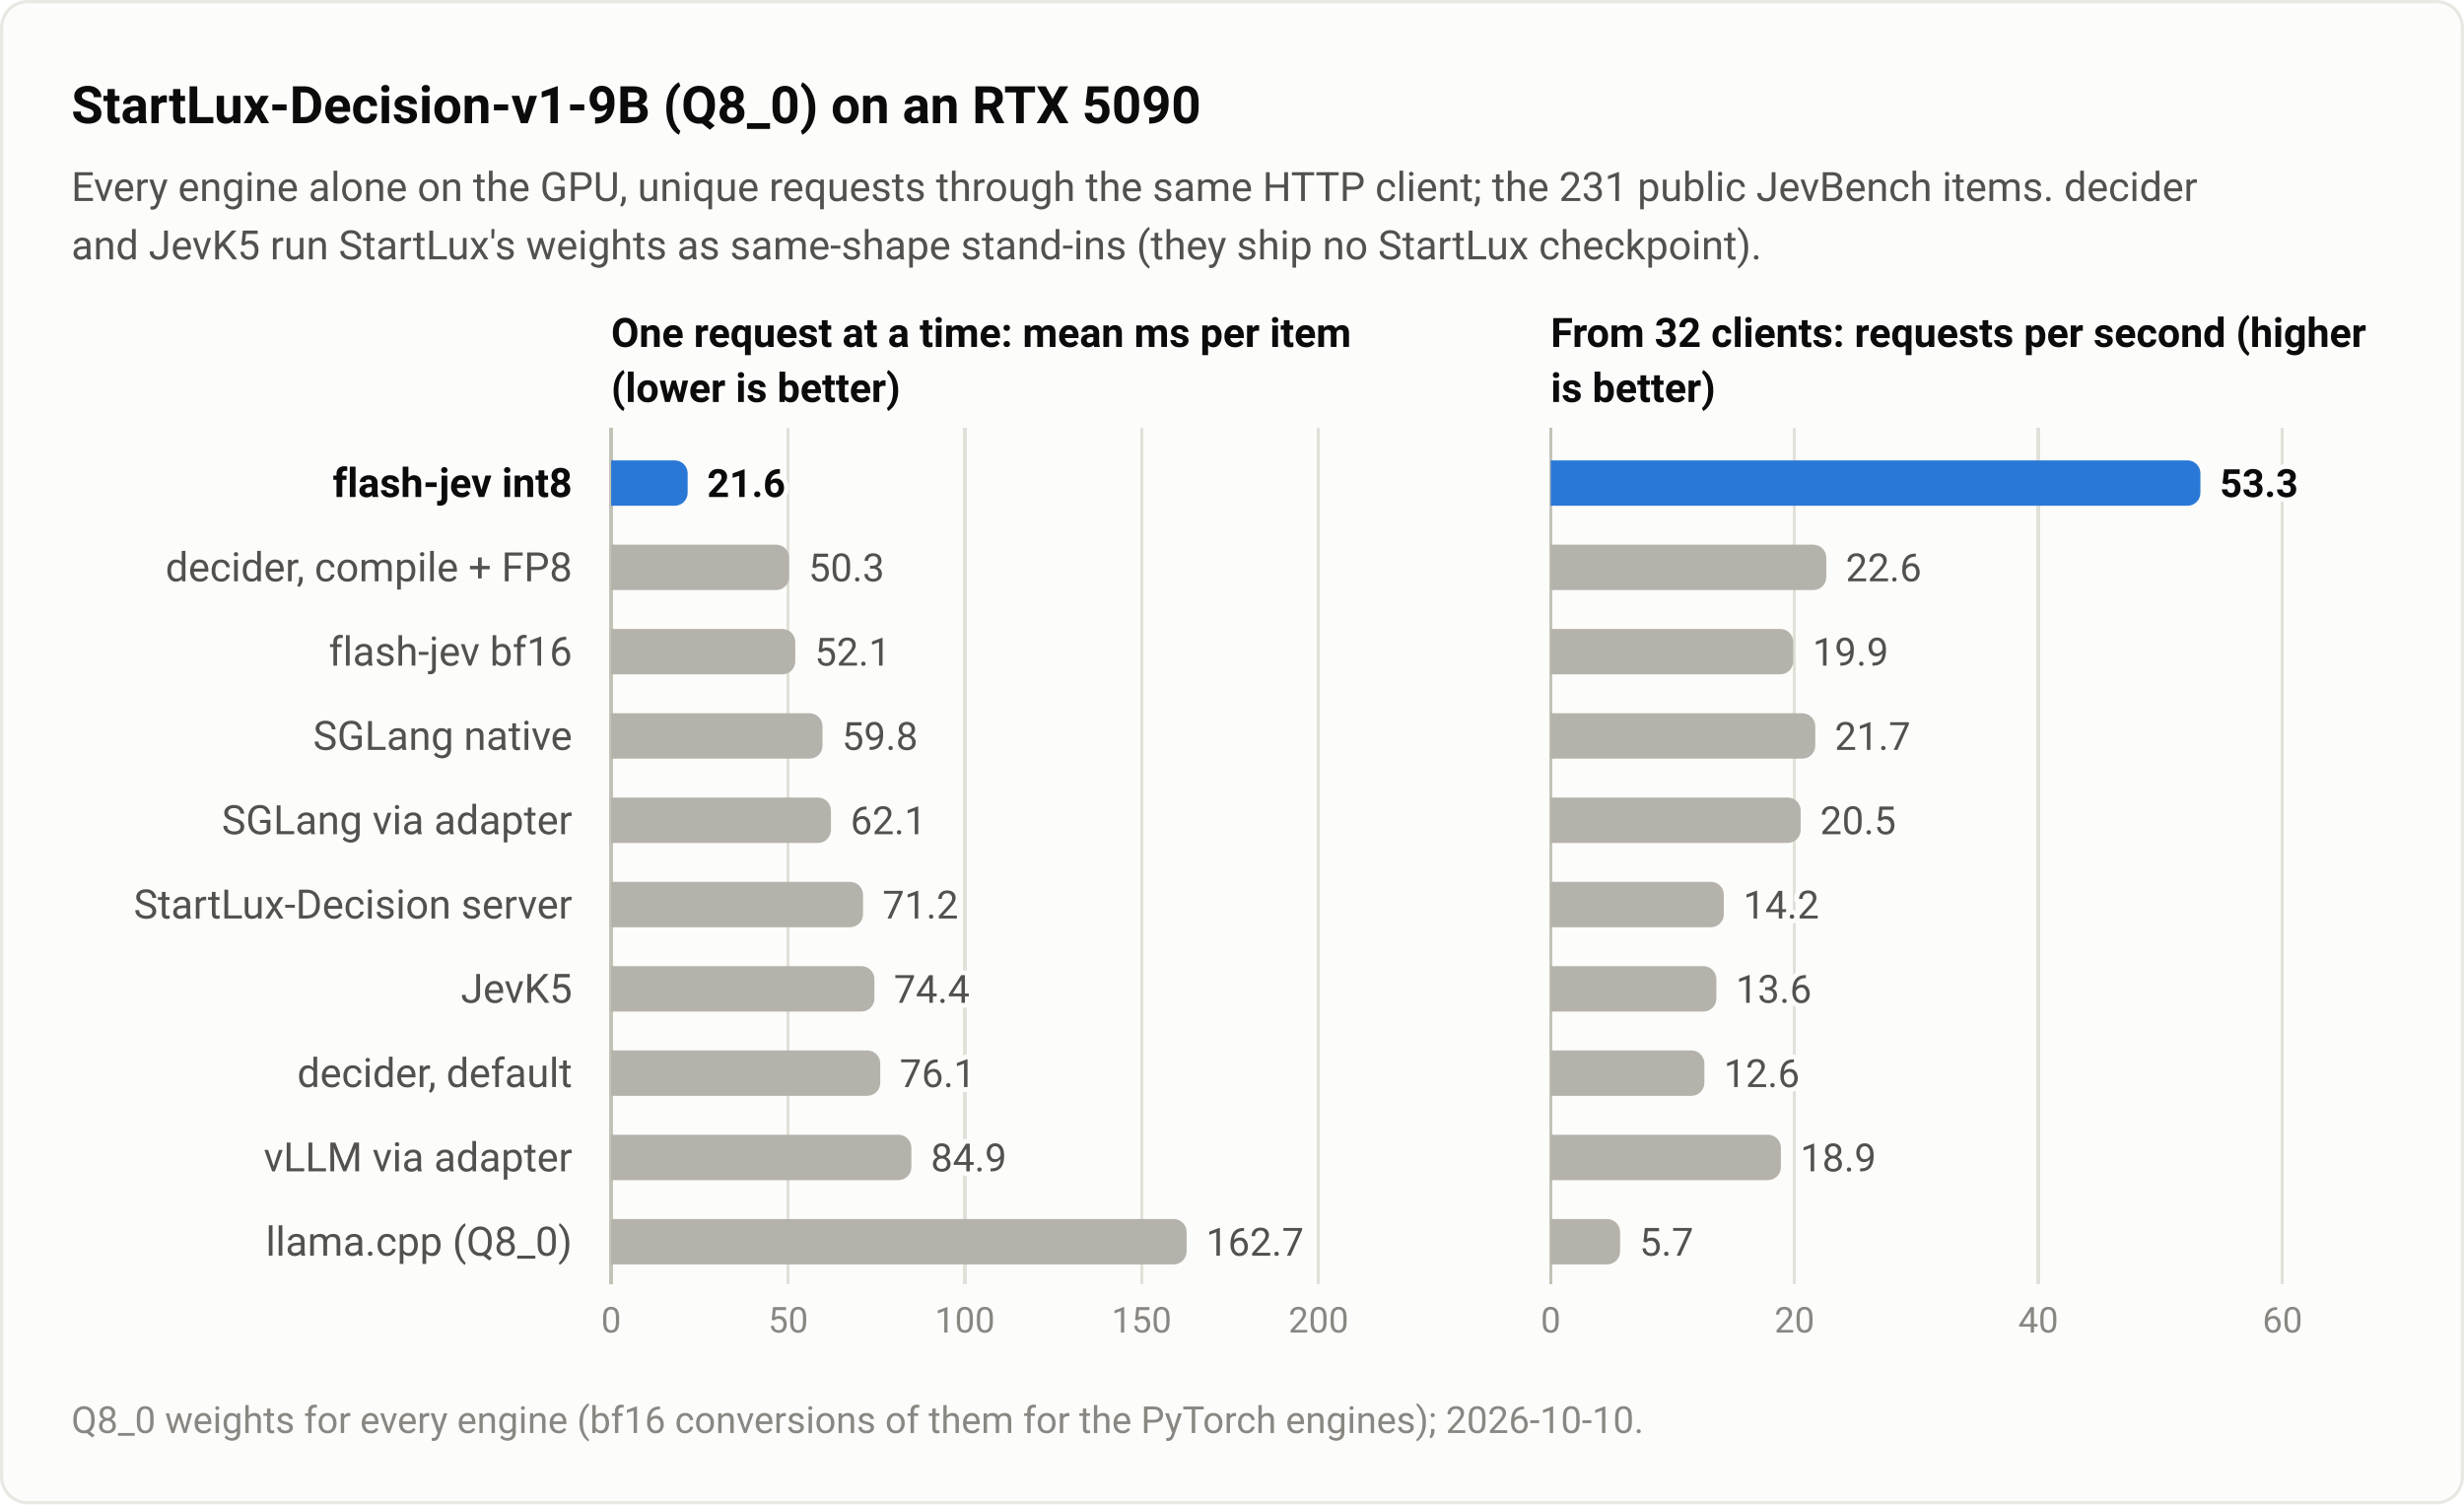
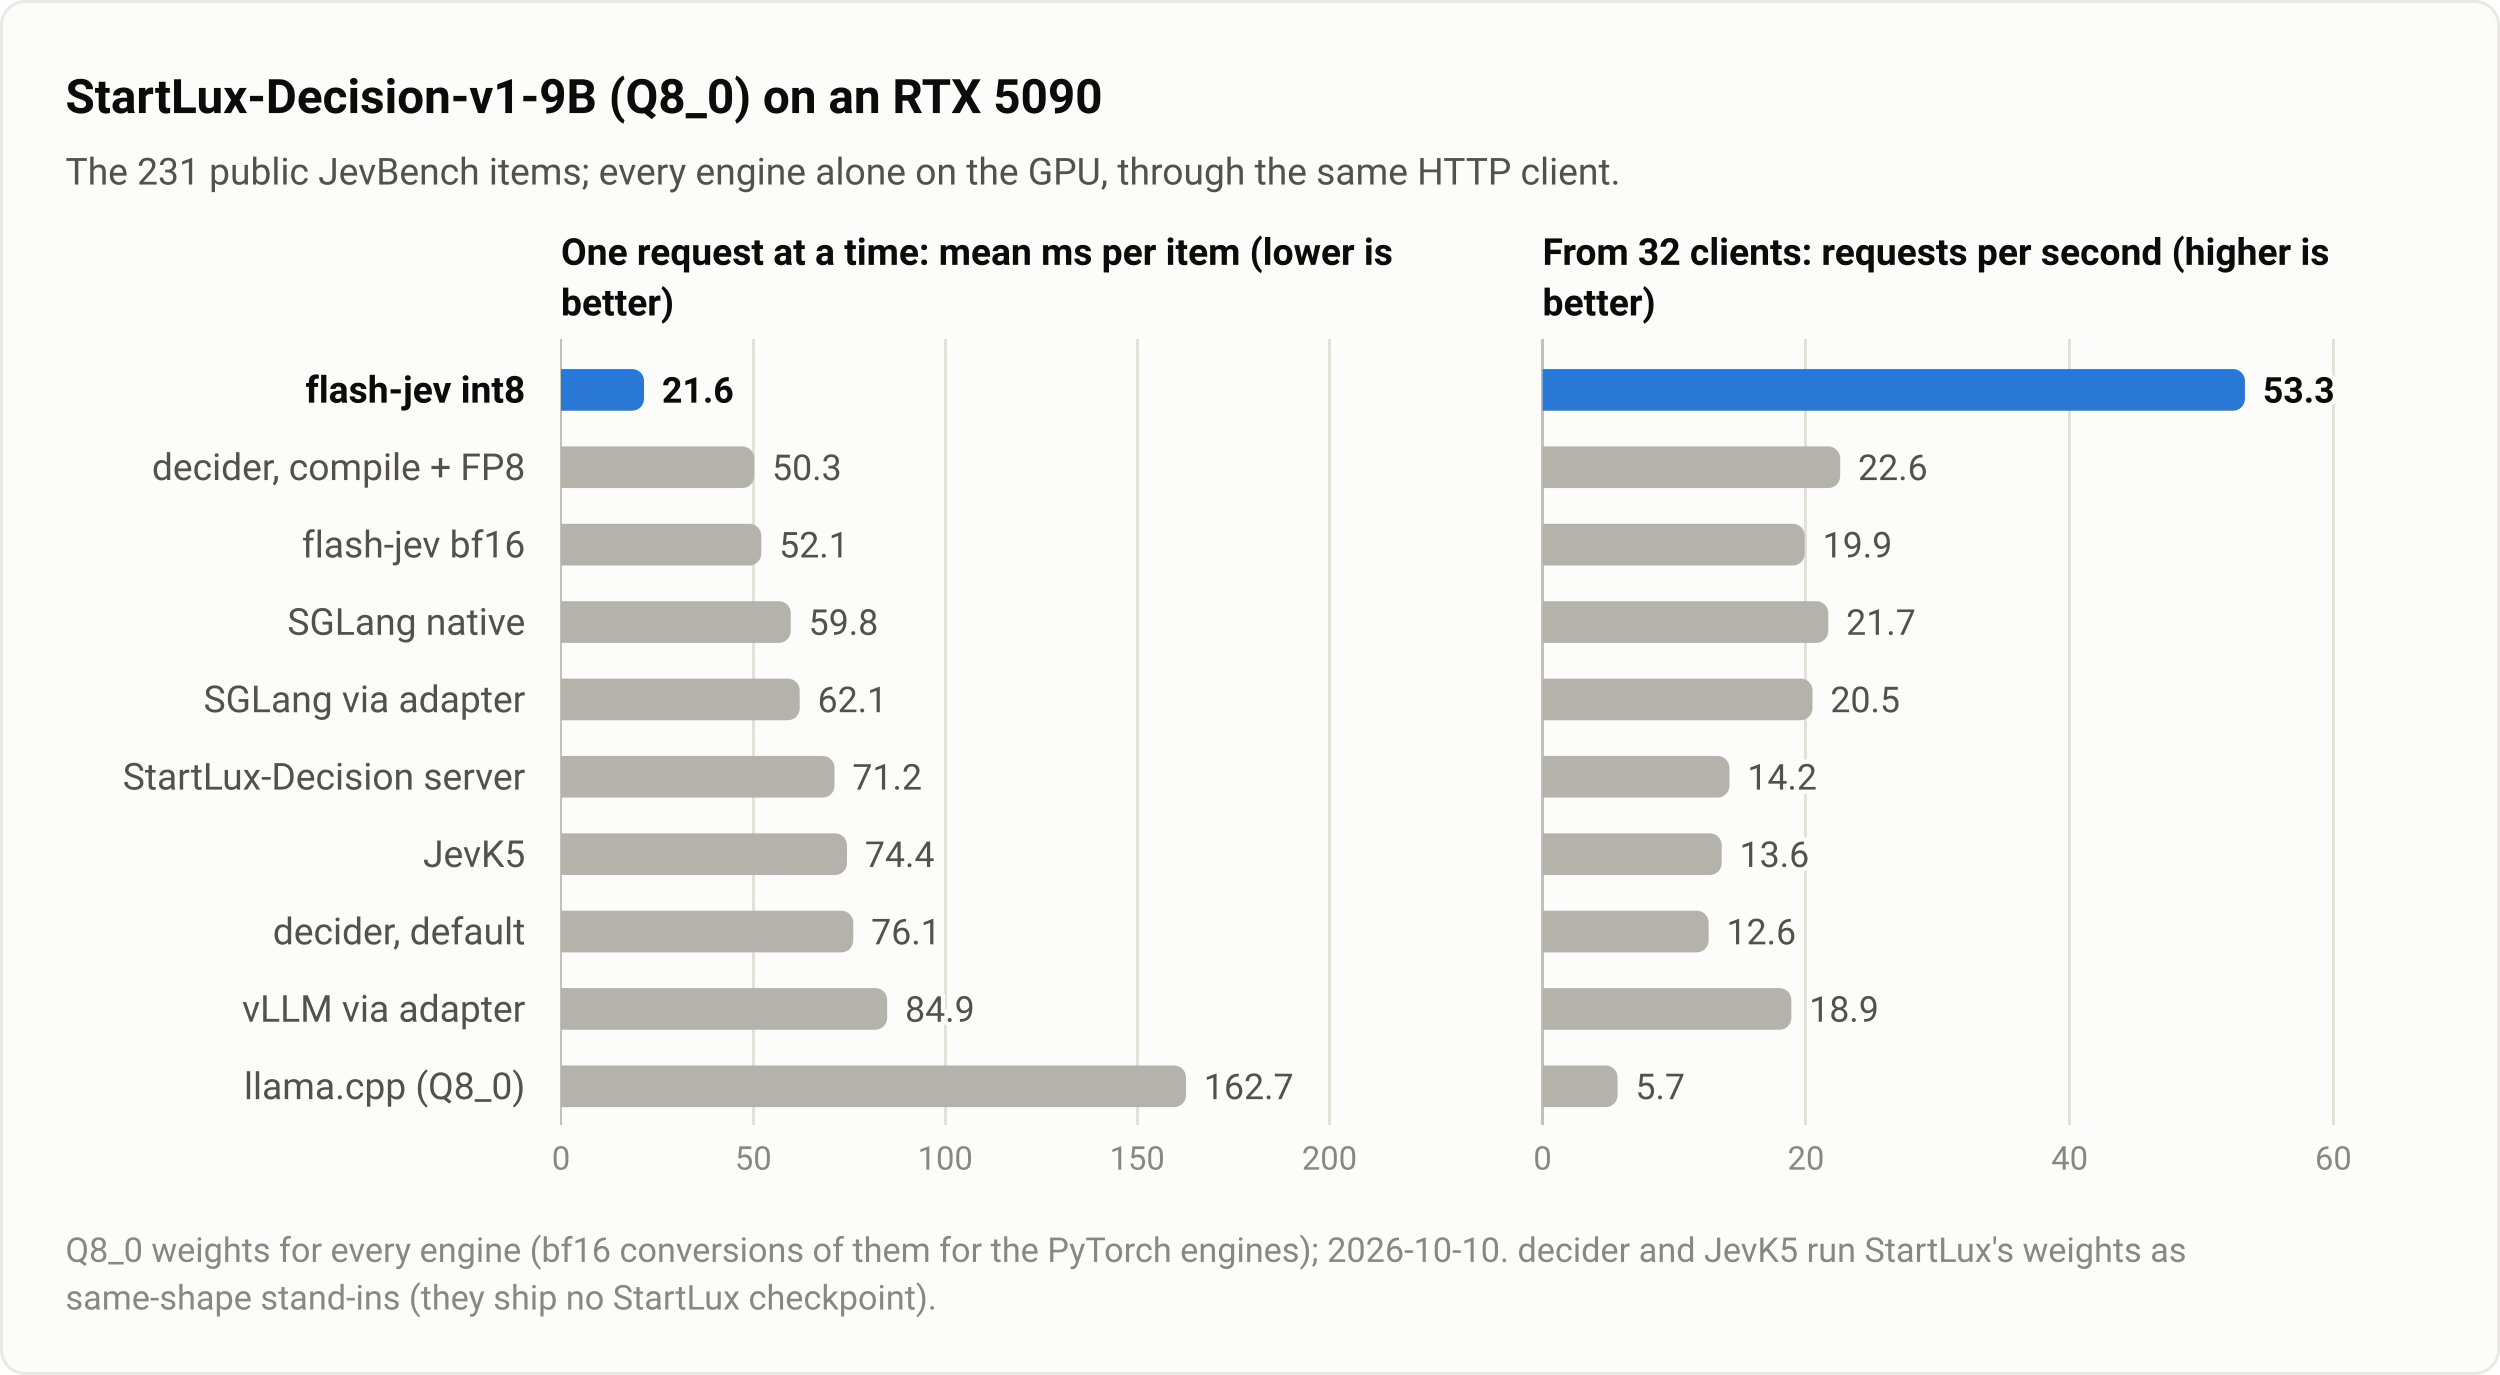
- <svg xmlns="http://www.w3.org/2000/svg" width="760" height="464" viewBox="0 0 760 464" role="img" aria-labelledby="title desc" font-family="system-ui, -apple-system, 'Segoe UI', Roboto, 'Helvetica Neue', Arial, sans-serif">
-   <rect x="0.5" y="0.5" width="759" height="463" rx="8" fill="#fcfcfb" stroke="#e9e8e2" />
+ <svg xmlns="http://www.w3.org/2000/svg" width="840" height="462" viewBox="0 0 840 462" role="img" aria-labelledby="title desc" font-family="system-ui, -apple-system, 'Segoe UI', Roboto, 'Helvetica Neue', Arial, sans-serif">
+   <rect x="0.5" y="0.5" width="839" height="461" rx="8" fill="#fcfcfb" stroke="#e9e8e2" />
  <text x="22.0" y="38.0" font-size="16" fill="#0b0b0b" text-anchor="start" font-weight="600">StartLux-Decision-v1-9B (Q8_0) on an RTX 5090</text>
-   <text x="22.0" y="62.0" font-size="12.5" fill="#52514e" text-anchor="start" font-weight="400">Every engine alone on the GPU, unique requests through the same HTTP client; the 231 public JevBench items. decider</text>
-   <text x="22.0" y="80.0" font-size="12.5" fill="#52514e" text-anchor="start" font-weight="400">and JevK5 run StartLux's weights as same-shape stand-ins (they ship no StartLux checkpoint).</text>
-   <text x="188.5" y="107.0" font-size="12.5" fill="#0b0b0b" text-anchor="start" font-weight="600">One request at a time: mean ms per item</text>
-   <text x="188.5" y="124.0" font-size="12.5" fill="#0b0b0b" text-anchor="start" font-weight="600">(lower is better)</text>
-   <text x="188.5" y="411.0" font-size="11" fill="#898781" text-anchor="middle" font-weight="400" style="font-variant-numeric: tabular-nums">0</text>
-   <line x1="243.1" y1="132.0" x2="243.1" y2="396.0" stroke="#e1e0d9" stroke-width="1" shape-rendering="crispEdges" />
-   <text x="243.1" y="411.0" font-size="11" fill="#898781" text-anchor="middle" font-weight="400" style="font-variant-numeric: tabular-nums">50</text>
-   <line x1="297.6" y1="132.0" x2="297.6" y2="396.0" stroke="#e1e0d9" stroke-width="1" shape-rendering="crispEdges" />
-   <text x="297.6" y="411.0" font-size="11" fill="#898781" text-anchor="middle" font-weight="400" style="font-variant-numeric: tabular-nums">100</text>
-   <line x1="352.1" y1="132.0" x2="352.1" y2="396.0" stroke="#e1e0d9" stroke-width="1" shape-rendering="crispEdges" />
-   <text x="352.1" y="411.0" font-size="11" fill="#898781" text-anchor="middle" font-weight="400" style="font-variant-numeric: tabular-nums">150</text>
-   <line x1="406.7" y1="132.0" x2="406.7" y2="396.0" stroke="#e1e0d9" stroke-width="1" shape-rendering="crispEdges" />
-   <text x="406.7" y="411.0" font-size="11" fill="#898781" text-anchor="middle" font-weight="400" style="font-variant-numeric: tabular-nums">200</text>
-   <line x1="188.5" y1="132.0" x2="188.5" y2="396.0" stroke="#c3c2b7" stroke-width="1" shape-rendering="crispEdges" />
-   <path d="M188.5,142.0 H208.1 A4.0,4.0 0 0 1 212.1,146.0 V152.0 A4.0,4.0 0 0 1 208.1,156.0 H188.5 Z" fill="#2a78d6" />
-   <text x="218.1" y="153.3" font-size="12" fill="#0b0b0b" text-anchor="start" font-weight="600" style="font-variant-numeric: tabular-nums" stroke="#fcfcfb" stroke-width="3" stroke-linejoin="round" paint-order="stroke">21.6</text>
-   <path d="M188.5,168.0 H239.4 A4.0,4.0 0 0 1 243.4,172.0 V178.0 A4.0,4.0 0 0 1 239.4,182.0 H188.5 Z" fill="#b4b2aa" />
-   <text x="249.4" y="179.3" font-size="12" fill="#52514e" text-anchor="start" font-weight="400" style="font-variant-numeric: tabular-nums" stroke="#fcfcfb" stroke-width="3" stroke-linejoin="round" paint-order="stroke">50.3</text>
-   <path d="M188.5,194.0 H241.3 A4.0,4.0 0 0 1 245.3,198.0 V204.0 A4.0,4.0 0 0 1 241.3,208.0 H188.5 Z" fill="#b4b2aa" />
-   <text x="251.3" y="205.3" font-size="12" fill="#52514e" text-anchor="start" font-weight="400" style="font-variant-numeric: tabular-nums" stroke="#fcfcfb" stroke-width="3" stroke-linejoin="round" paint-order="stroke">52.1</text>
-   <path d="M188.5,220.0 H249.7 A4.0,4.0 0 0 1 253.7,224.0 V230.0 A4.0,4.0 0 0 1 249.7,234.0 H188.5 Z" fill="#b4b2aa" />
-   <text x="259.7" y="231.3" font-size="12" fill="#52514e" text-anchor="start" font-weight="400" style="font-variant-numeric: tabular-nums" stroke="#fcfcfb" stroke-width="3" stroke-linejoin="round" paint-order="stroke">59.8</text>
-   <path d="M188.5,246.0 H252.3 A4.0,4.0 0 0 1 256.3,250.0 V256.0 A4.0,4.0 0 0 1 252.3,260.0 H188.5 Z" fill="#b4b2aa" />
-   <text x="262.3" y="257.3" font-size="12" fill="#52514e" text-anchor="start" font-weight="400" style="font-variant-numeric: tabular-nums" stroke="#fcfcfb" stroke-width="3" stroke-linejoin="round" paint-order="stroke">62.1</text>
-   <path d="M188.5,272.0 H262.2 A4.0,4.0 0 0 1 266.2,276.0 V282.0 A4.0,4.0 0 0 1 262.2,286.0 H188.5 Z" fill="#b4b2aa" />
-   <text x="272.2" y="283.3" font-size="12" fill="#52514e" text-anchor="start" font-weight="400" style="font-variant-numeric: tabular-nums" stroke="#fcfcfb" stroke-width="3" stroke-linejoin="round" paint-order="stroke">71.2</text>
-   <path d="M188.5,298.0 H265.7 A4.0,4.0 0 0 1 269.7,302.0 V308.0 A4.0,4.0 0 0 1 265.7,312.0 H188.5 Z" fill="#b4b2aa" />
-   <text x="275.7" y="309.3" font-size="12" fill="#52514e" text-anchor="start" font-weight="400" style="font-variant-numeric: tabular-nums" stroke="#fcfcfb" stroke-width="3" stroke-linejoin="round" paint-order="stroke">74.4</text>
-   <path d="M188.5,324.0 H267.5 A4.0,4.0 0 0 1 271.5,328.0 V334.0 A4.0,4.0 0 0 1 267.5,338.0 H188.5 Z" fill="#b4b2aa" />
-   <text x="277.5" y="335.3" font-size="12" fill="#52514e" text-anchor="start" font-weight="400" style="font-variant-numeric: tabular-nums" stroke="#fcfcfb" stroke-width="3" stroke-linejoin="round" paint-order="stroke">76.1</text>
-   <path d="M188.5,350.0 H277.1 A4.0,4.0 0 0 1 281.1,354.0 V360.0 A4.0,4.0 0 0 1 277.1,364.0 H188.5 Z" fill="#b4b2aa" />
-   <text x="287.1" y="361.3" font-size="12" fill="#52514e" text-anchor="start" font-weight="400" style="font-variant-numeric: tabular-nums" stroke="#fcfcfb" stroke-width="3" stroke-linejoin="round" paint-order="stroke">84.9</text>
-   <path d="M188.5,376.0 H362.0 A4.0,4.0 0 0 1 366.0,380.0 V386.0 A4.0,4.0 0 0 1 362.0,390.0 H188.5 Z" fill="#b4b2aa" />
-   <text x="372.0" y="387.3" font-size="12" fill="#52514e" text-anchor="start" font-weight="400" style="font-variant-numeric: tabular-nums" stroke="#fcfcfb" stroke-width="3" stroke-linejoin="round" paint-order="stroke">162.7</text>
-   <text x="478.3" y="107.0" font-size="12.5" fill="#0b0b0b" text-anchor="start" font-weight="600">From 32 clients: requests per second (higher</text>
-   <text x="478.3" y="124.0" font-size="12.5" fill="#0b0b0b" text-anchor="start" font-weight="600">is better)</text>
-   <text x="478.3" y="411.0" font-size="11" fill="#898781" text-anchor="middle" font-weight="400" style="font-variant-numeric: tabular-nums">0</text>
-   <line x1="553.5" y1="132.0" x2="553.5" y2="396.0" stroke="#e1e0d9" stroke-width="1" shape-rendering="crispEdges" />
-   <text x="553.5" y="411.0" font-size="11" fill="#898781" text-anchor="middle" font-weight="400" style="font-variant-numeric: tabular-nums">20</text>
-   <line x1="628.7" y1="132.0" x2="628.7" y2="396.0" stroke="#e1e0d9" stroke-width="1" shape-rendering="crispEdges" />
-   <text x="628.7" y="411.0" font-size="11" fill="#898781" text-anchor="middle" font-weight="400" style="font-variant-numeric: tabular-nums">40</text>
-   <line x1="704.0" y1="132.0" x2="704.0" y2="396.0" stroke="#e1e0d9" stroke-width="1" shape-rendering="crispEdges" />
-   <text x="704.0" y="411.0" font-size="11" fill="#898781" text-anchor="middle" font-weight="400" style="font-variant-numeric: tabular-nums">60</text>
-   <line x1="478.3" y1="132.0" x2="478.3" y2="396.0" stroke="#c3c2b7" stroke-width="1" shape-rendering="crispEdges" />
-   <path d="M478.3,142.0 H674.7 A4.0,4.0 0 0 1 678.7,146.0 V152.0 A4.0,4.0 0 0 1 674.7,156.0 H478.3 Z" fill="#2a78d6" />
-   <text x="684.7" y="153.3" font-size="12" fill="#0b0b0b" text-anchor="start" font-weight="600" style="font-variant-numeric: tabular-nums" stroke="#fcfcfb" stroke-width="3" stroke-linejoin="round" paint-order="stroke">53.3</text>
-   <path d="M478.3,168.0 H559.3 A4.0,4.0 0 0 1 563.3,172.0 V178.0 A4.0,4.0 0 0 1 559.3,182.0 H478.3 Z" fill="#b4b2aa" />
-   <text x="569.3" y="179.3" font-size="12" fill="#52514e" text-anchor="start" font-weight="400" style="font-variant-numeric: tabular-nums" stroke="#fcfcfb" stroke-width="3" stroke-linejoin="round" paint-order="stroke">22.6</text>
-   <path d="M478.3,194.0 H549.1 A4.0,4.0 0 0 1 553.1,198.0 V204.0 A4.0,4.0 0 0 1 549.1,208.0 H478.3 Z" fill="#b4b2aa" />
-   <text x="559.1" y="205.3" font-size="12" fill="#52514e" text-anchor="start" font-weight="400" style="font-variant-numeric: tabular-nums" stroke="#fcfcfb" stroke-width="3" stroke-linejoin="round" paint-order="stroke">19.9</text>
-   <path d="M478.3,220.0 H555.9 A4.0,4.0 0 0 1 559.9,224.0 V230.0 A4.0,4.0 0 0 1 555.9,234.0 H478.3 Z" fill="#b4b2aa" />
-   <text x="565.9" y="231.3" font-size="12" fill="#52514e" text-anchor="start" font-weight="400" style="font-variant-numeric: tabular-nums" stroke="#fcfcfb" stroke-width="3" stroke-linejoin="round" paint-order="stroke">21.7</text>
-   <path d="M478.3,246.0 H551.4 A4.0,4.0 0 0 1 555.4,250.0 V256.0 A4.0,4.0 0 0 1 551.4,260.0 H478.3 Z" fill="#b4b2aa" />
-   <text x="561.4" y="257.3" font-size="12" fill="#52514e" text-anchor="start" font-weight="400" style="font-variant-numeric: tabular-nums" stroke="#fcfcfb" stroke-width="3" stroke-linejoin="round" paint-order="stroke">20.5</text>
-   <path d="M478.3,272.0 H527.7 A4.0,4.0 0 0 1 531.7,276.0 V282.0 A4.0,4.0 0 0 1 527.7,286.0 H478.3 Z" fill="#b4b2aa" />
-   <text x="537.7" y="283.3" font-size="12" fill="#52514e" text-anchor="start" font-weight="400" style="font-variant-numeric: tabular-nums" stroke="#fcfcfb" stroke-width="3" stroke-linejoin="round" paint-order="stroke">14.2</text>
-   <path d="M478.3,298.0 H525.4 A4.0,4.0 0 0 1 529.4,302.0 V308.0 A4.0,4.0 0 0 1 525.4,312.0 H478.3 Z" fill="#b4b2aa" />
-   <text x="535.4" y="309.3" font-size="12" fill="#52514e" text-anchor="start" font-weight="400" style="font-variant-numeric: tabular-nums" stroke="#fcfcfb" stroke-width="3" stroke-linejoin="round" paint-order="stroke">13.6</text>
-   <path d="M478.3,324.0 H521.7 A4.0,4.0 0 0 1 525.7,328.0 V334.0 A4.0,4.0 0 0 1 521.7,338.0 H478.3 Z" fill="#b4b2aa" />
-   <text x="531.7" y="335.3" font-size="12" fill="#52514e" text-anchor="start" font-weight="400" style="font-variant-numeric: tabular-nums" stroke="#fcfcfb" stroke-width="3" stroke-linejoin="round" paint-order="stroke">12.6</text>
-   <path d="M478.3,350.0 H545.3 A4.0,4.0 0 0 1 549.3,354.0 V360.0 A4.0,4.0 0 0 1 545.3,364.0 H478.3 Z" fill="#b4b2aa" />
-   <text x="555.3" y="361.3" font-size="12" fill="#52514e" text-anchor="start" font-weight="400" style="font-variant-numeric: tabular-nums" stroke="#fcfcfb" stroke-width="3" stroke-linejoin="round" paint-order="stroke">18.9</text>
-   <path d="M478.3,376.0 H495.7 A4.0,4.0 0 0 1 499.7,380.0 V386.0 A4.0,4.0 0 0 1 495.7,390.0 H478.3 Z" fill="#b4b2aa" />
-   <text x="505.7" y="387.3" font-size="12" fill="#52514e" text-anchor="start" font-weight="400" style="font-variant-numeric: tabular-nums" stroke="#fcfcfb" stroke-width="3" stroke-linejoin="round" paint-order="stroke">5.7</text>
-   <text x="176.5" y="153.3" font-size="12.5" fill="#0b0b0b" text-anchor="end" font-weight="600">flash-jev int8</text>
-   <text x="176.5" y="179.3" font-size="12.5" fill="#52514e" text-anchor="end" font-weight="400">decider, compile + FP8</text>
-   <text x="176.5" y="205.3" font-size="12.5" fill="#52514e" text-anchor="end" font-weight="400">flash-jev bf16</text>
-   <text x="176.5" y="231.3" font-size="12.5" fill="#52514e" text-anchor="end" font-weight="400">SGLang native</text>
-   <text x="176.5" y="257.3" font-size="12.5" fill="#52514e" text-anchor="end" font-weight="400">SGLang via adapter</text>
-   <text x="176.5" y="283.3" font-size="12.5" fill="#52514e" text-anchor="end" font-weight="400">StartLux-Decision server</text>
-   <text x="176.5" y="309.3" font-size="12.5" fill="#52514e" text-anchor="end" font-weight="400">JevK5</text>
-   <text x="176.5" y="335.3" font-size="12.5" fill="#52514e" text-anchor="end" font-weight="400">decider, default</text>
-   <text x="176.5" y="361.3" font-size="12.5" fill="#52514e" text-anchor="end" font-weight="400">vLLM via adapter</text>
-   <text x="176.5" y="387.3" font-size="12.5" fill="#52514e" text-anchor="end" font-weight="400">llama.cpp (Q8_0)</text>
-   <text x="22.0" y="442.0" font-size="11.5" fill="#898781" text-anchor="start" font-weight="400">Q8_0 weights for every engine (bf16 conversions of them for the PyTorch engines); 2026-10-10.</text>
+   <text x="22.0" y="62.0" font-size="12.5" fill="#52514e" text-anchor="start" font-weight="400">The 231 public JevBench items; every engine alone on the GPU, through the same HTTP client.</text>
+   <text x="188.5" y="89.0" font-size="12.5" fill="#0b0b0b" text-anchor="start" font-weight="600">One request at a time: mean ms per item (lower is</text>
+   <text x="188.5" y="106.0" font-size="12.5" fill="#0b0b0b" text-anchor="start" font-weight="600">better)</text>
+   <text x="188.5" y="393.0" font-size="11" fill="#898781" text-anchor="middle" font-weight="400" style="font-variant-numeric: tabular-nums">0</text>
+   <line x1="253.1" y1="114.0" x2="253.1" y2="378.0" stroke="#e1e0d9" stroke-width="1" shape-rendering="crispEdges" />
+   <text x="253.1" y="393.0" font-size="11" fill="#898781" text-anchor="middle" font-weight="400" style="font-variant-numeric: tabular-nums">50</text>
+   <line x1="317.6" y1="114.0" x2="317.6" y2="378.0" stroke="#e1e0d9" stroke-width="1" shape-rendering="crispEdges" />
+   <text x="317.6" y="393.0" font-size="11" fill="#898781" text-anchor="middle" font-weight="400" style="font-variant-numeric: tabular-nums">100</text>
+   <line x1="382.1" y1="114.0" x2="382.1" y2="378.0" stroke="#e1e0d9" stroke-width="1" shape-rendering="crispEdges" />
+   <text x="382.1" y="393.0" font-size="11" fill="#898781" text-anchor="middle" font-weight="400" style="font-variant-numeric: tabular-nums">150</text>
+   <line x1="446.7" y1="114.0" x2="446.7" y2="378.0" stroke="#e1e0d9" stroke-width="1" shape-rendering="crispEdges" />
+   <text x="446.7" y="393.0" font-size="11" fill="#898781" text-anchor="middle" font-weight="400" style="font-variant-numeric: tabular-nums">200</text>
+   <line x1="188.5" y1="114.0" x2="188.5" y2="378.0" stroke="#c3c2b7" stroke-width="1" shape-rendering="crispEdges" />
+   <path d="M188.5,124.0 H212.4 A4.0,4.0 0 0 1 216.4,128.0 V134.0 A4.0,4.0 0 0 1 212.4,138.0 H188.5 Z" fill="#2a78d6" />
+   <text x="222.4" y="135.3" font-size="12" fill="#0b0b0b" text-anchor="start" font-weight="600" style="font-variant-numeric: tabular-nums" stroke="#fcfcfb" stroke-width="3" stroke-linejoin="round" paint-order="stroke">21.6</text>
+   <path d="M188.5,150.0 H249.4 A4.0,4.0 0 0 1 253.4,154.0 V160.0 A4.0,4.0 0 0 1 249.4,164.0 H188.5 Z" fill="#b4b2aa" />
+   <text x="259.4" y="161.3" font-size="12" fill="#52514e" text-anchor="start" font-weight="400" style="font-variant-numeric: tabular-nums" stroke="#fcfcfb" stroke-width="3" stroke-linejoin="round" paint-order="stroke">50.3</text>
+   <path d="M188.5,176.0 H251.8 A4.0,4.0 0 0 1 255.8,180.0 V186.0 A4.0,4.0 0 0 1 251.8,190.0 H188.5 Z" fill="#b4b2aa" />
+   <text x="261.8" y="187.3" font-size="12" fill="#52514e" text-anchor="start" font-weight="400" style="font-variant-numeric: tabular-nums" stroke="#fcfcfb" stroke-width="3" stroke-linejoin="round" paint-order="stroke">52.1</text>
+   <path d="M188.5,202.0 H261.7 A4.0,4.0 0 0 1 265.7,206.0 V212.0 A4.0,4.0 0 0 1 261.7,216.0 H188.5 Z" fill="#b4b2aa" />
+   <text x="271.7" y="213.3" font-size="12" fill="#52514e" text-anchor="start" font-weight="400" style="font-variant-numeric: tabular-nums" stroke="#fcfcfb" stroke-width="3" stroke-linejoin="round" paint-order="stroke">59.8</text>
+   <path d="M188.5,228.0 H264.7 A4.0,4.0 0 0 1 268.7,232.0 V238.0 A4.0,4.0 0 0 1 264.7,242.0 H188.5 Z" fill="#b4b2aa" />
+   <text x="274.7" y="239.3" font-size="12" fill="#52514e" text-anchor="start" font-weight="400" style="font-variant-numeric: tabular-nums" stroke="#fcfcfb" stroke-width="3" stroke-linejoin="round" paint-order="stroke">62.1</text>
+   <path d="M188.5,254.0 H276.4 A4.0,4.0 0 0 1 280.4,258.0 V264.0 A4.0,4.0 0 0 1 276.4,268.0 H188.5 Z" fill="#b4b2aa" />
+   <text x="286.4" y="265.3" font-size="12" fill="#52514e" text-anchor="start" font-weight="400" style="font-variant-numeric: tabular-nums" stroke="#fcfcfb" stroke-width="3" stroke-linejoin="round" paint-order="stroke">71.2</text>
+   <path d="M188.5,280.0 H280.6 A4.0,4.0 0 0 1 284.6,284.0 V290.0 A4.0,4.0 0 0 1 280.6,294.0 H188.5 Z" fill="#b4b2aa" />
+   <text x="290.6" y="291.3" font-size="12" fill="#52514e" text-anchor="start" font-weight="400" style="font-variant-numeric: tabular-nums" stroke="#fcfcfb" stroke-width="3" stroke-linejoin="round" paint-order="stroke">74.4</text>
+   <path d="M188.5,306.0 H282.7 A4.0,4.0 0 0 1 286.7,310.0 V316.0 A4.0,4.0 0 0 1 282.7,320.0 H188.5 Z" fill="#b4b2aa" />
+   <text x="292.7" y="317.3" font-size="12" fill="#52514e" text-anchor="start" font-weight="400" style="font-variant-numeric: tabular-nums" stroke="#fcfcfb" stroke-width="3" stroke-linejoin="round" paint-order="stroke">76.1</text>
+   <path d="M188.5,332.0 H294.1 A4.0,4.0 0 0 1 298.1,336.0 V342.0 A4.0,4.0 0 0 1 294.1,346.0 H188.5 Z" fill="#b4b2aa" />
+   <text x="304.1" y="343.3" font-size="12" fill="#52514e" text-anchor="start" font-weight="400" style="font-variant-numeric: tabular-nums" stroke="#fcfcfb" stroke-width="3" stroke-linejoin="round" paint-order="stroke">84.9</text>
+   <path d="M188.5,358.0 H394.5 A4.0,4.0 0 0 1 398.5,362.0 V368.0 A4.0,4.0 0 0 1 394.5,372.0 H188.5 Z" fill="#b4b2aa" />
+   <text x="404.5" y="369.3" font-size="12" fill="#52514e" text-anchor="start" font-weight="400" style="font-variant-numeric: tabular-nums" stroke="#fcfcfb" stroke-width="3" stroke-linejoin="round" paint-order="stroke">162.7</text>
+   <text x="518.3" y="89.0" font-size="12.5" fill="#0b0b0b" text-anchor="start" font-weight="600">From 32 clients: requests per second (higher is</text>
+   <text x="518.3" y="106.0" font-size="12.5" fill="#0b0b0b" text-anchor="start" font-weight="600">better)</text>
+   <text x="518.3" y="393.0" font-size="11" fill="#898781" text-anchor="middle" font-weight="400" style="font-variant-numeric: tabular-nums">0</text>
+   <line x1="606.8" y1="114.0" x2="606.8" y2="378.0" stroke="#e1e0d9" stroke-width="1" shape-rendering="crispEdges" />
+   <text x="606.8" y="393.0" font-size="11" fill="#898781" text-anchor="middle" font-weight="400" style="font-variant-numeric: tabular-nums">20</text>
+   <line x1="695.4" y1="114.0" x2="695.4" y2="378.0" stroke="#e1e0d9" stroke-width="1" shape-rendering="crispEdges" />
+   <text x="695.4" y="393.0" font-size="11" fill="#898781" text-anchor="middle" font-weight="400" style="font-variant-numeric: tabular-nums">40</text>
+   <line x1="784.0" y1="114.0" x2="784.0" y2="378.0" stroke="#e1e0d9" stroke-width="1" shape-rendering="crispEdges" />
+   <text x="784.0" y="393.0" font-size="11" fill="#898781" text-anchor="middle" font-weight="400" style="font-variant-numeric: tabular-nums">60</text>
+   <line x1="518.3" y1="114.0" x2="518.3" y2="378.0" stroke="#c3c2b7" stroke-width="1" shape-rendering="crispEdges" />
+   <path d="M518.3,124.0 H750.3 A4.0,4.0 0 0 1 754.3,128.0 V134.0 A4.0,4.0 0 0 1 750.3,138.0 H518.3 Z" fill="#2a78d6" />
+   <text x="760.3" y="135.3" font-size="12" fill="#0b0b0b" text-anchor="start" font-weight="600" style="font-variant-numeric: tabular-nums" stroke="#fcfcfb" stroke-width="3" stroke-linejoin="round" paint-order="stroke">53.3</text>
+   <path d="M518.3,150.0 H614.3 A4.0,4.0 0 0 1 618.3,154.0 V160.0 A4.0,4.0 0 0 1 614.3,164.0 H518.3 Z" fill="#b4b2aa" />
+   <text x="624.3" y="161.3" font-size="12" fill="#52514e" text-anchor="start" font-weight="400" style="font-variant-numeric: tabular-nums" stroke="#fcfcfb" stroke-width="3" stroke-linejoin="round" paint-order="stroke">22.6</text>
+   <path d="M518.3,176.0 H602.4 A4.0,4.0 0 0 1 606.4,180.0 V186.0 A4.0,4.0 0 0 1 602.4,190.0 H518.3 Z" fill="#b4b2aa" />
+   <text x="612.4" y="187.3" font-size="12" fill="#52514e" text-anchor="start" font-weight="400" style="font-variant-numeric: tabular-nums" stroke="#fcfcfb" stroke-width="3" stroke-linejoin="round" paint-order="stroke">19.9</text>
+   <path d="M518.3,202.0 H610.3 A4.0,4.0 0 0 1 614.3,206.0 V212.0 A4.0,4.0 0 0 1 610.3,216.0 H518.3 Z" fill="#b4b2aa" />
+   <text x="620.3" y="213.3" font-size="12" fill="#52514e" text-anchor="start" font-weight="400" style="font-variant-numeric: tabular-nums" stroke="#fcfcfb" stroke-width="3" stroke-linejoin="round" paint-order="stroke">21.7</text>
+   <path d="M518.3,228.0 H605.0 A4.0,4.0 0 0 1 609.0,232.0 V238.0 A4.0,4.0 0 0 1 605.0,242.0 H518.3 Z" fill="#b4b2aa" />
+   <text x="615.0" y="239.3" font-size="12" fill="#52514e" text-anchor="start" font-weight="400" style="font-variant-numeric: tabular-nums" stroke="#fcfcfb" stroke-width="3" stroke-linejoin="round" paint-order="stroke">20.5</text>
+   <path d="M518.3,254.0 H577.1 A4.0,4.0 0 0 1 581.1,258.0 V264.0 A4.0,4.0 0 0 1 577.1,268.0 H518.3 Z" fill="#b4b2aa" />
+   <text x="587.1" y="265.3" font-size="12" fill="#52514e" text-anchor="start" font-weight="400" style="font-variant-numeric: tabular-nums" stroke="#fcfcfb" stroke-width="3" stroke-linejoin="round" paint-order="stroke">14.2</text>
+   <path d="M518.3,280.0 H574.5 A4.0,4.0 0 0 1 578.5,284.0 V290.0 A4.0,4.0 0 0 1 574.5,294.0 H518.3 Z" fill="#b4b2aa" />
+   <text x="584.5" y="291.3" font-size="12" fill="#52514e" text-anchor="start" font-weight="400" style="font-variant-numeric: tabular-nums" stroke="#fcfcfb" stroke-width="3" stroke-linejoin="round" paint-order="stroke">13.6</text>
+   <path d="M518.3,306.0 H570.1 A4.0,4.0 0 0 1 574.1,310.0 V316.0 A4.0,4.0 0 0 1 570.1,320.0 H518.3 Z" fill="#b4b2aa" />
+   <text x="580.1" y="317.3" font-size="12" fill="#52514e" text-anchor="start" font-weight="400" style="font-variant-numeric: tabular-nums" stroke="#fcfcfb" stroke-width="3" stroke-linejoin="round" paint-order="stroke">12.6</text>
+   <path d="M518.3,332.0 H597.9 A4.0,4.0 0 0 1 601.9,336.0 V342.0 A4.0,4.0 0 0 1 597.9,346.0 H518.3 Z" fill="#b4b2aa" />
+   <text x="607.9" y="343.3" font-size="12" fill="#52514e" text-anchor="start" font-weight="400" style="font-variant-numeric: tabular-nums" stroke="#fcfcfb" stroke-width="3" stroke-linejoin="round" paint-order="stroke">18.9</text>
+   <path d="M518.3,358.0 H539.5 A4.0,4.0 0 0 1 543.5,362.0 V368.0 A4.0,4.0 0 0 1 539.5,372.0 H518.3 Z" fill="#b4b2aa" />
+   <text x="549.5" y="369.3" font-size="12" fill="#52514e" text-anchor="start" font-weight="400" style="font-variant-numeric: tabular-nums" stroke="#fcfcfb" stroke-width="3" stroke-linejoin="round" paint-order="stroke">5.7</text>
+   <text x="176.5" y="135.3" font-size="12.5" fill="#0b0b0b" text-anchor="end" font-weight="600">flash-jev int8</text>
+   <text x="176.5" y="161.3" font-size="12.5" fill="#52514e" text-anchor="end" font-weight="400">decider, compile + FP8</text>
+   <text x="176.5" y="187.3" font-size="12.5" fill="#52514e" text-anchor="end" font-weight="400">flash-jev bf16</text>
+   <text x="176.5" y="213.3" font-size="12.5" fill="#52514e" text-anchor="end" font-weight="400">SGLang native</text>
+   <text x="176.5" y="239.3" font-size="12.5" fill="#52514e" text-anchor="end" font-weight="400">SGLang via adapter</text>
+   <text x="176.5" y="265.3" font-size="12.5" fill="#52514e" text-anchor="end" font-weight="400">StartLux-Decision server</text>
+   <text x="176.5" y="291.3" font-size="12.5" fill="#52514e" text-anchor="end" font-weight="400">JevK5</text>
+   <text x="176.5" y="317.3" font-size="12.5" fill="#52514e" text-anchor="end" font-weight="400">decider, default</text>
+   <text x="176.5" y="343.3" font-size="12.5" fill="#52514e" text-anchor="end" font-weight="400">vLLM via adapter</text>
+   <text x="176.5" y="369.3" font-size="12.5" fill="#52514e" text-anchor="end" font-weight="400">llama.cpp (Q8_0)</text>
+   <text x="22.0" y="424.0" font-size="11.5" fill="#898781" text-anchor="start" font-weight="400">Q8_0 weights for every engine (bf16 conversions of them for the PyTorch engines); 2026-10-10. decider and JevK5 run StartLux's weights as</text>
+   <text x="22.0" y="440.0" font-size="11.5" fill="#898781" text-anchor="start" font-weight="400">same-shape stand-ins (they ship no StartLux checkpoint).</text>
</svg>
